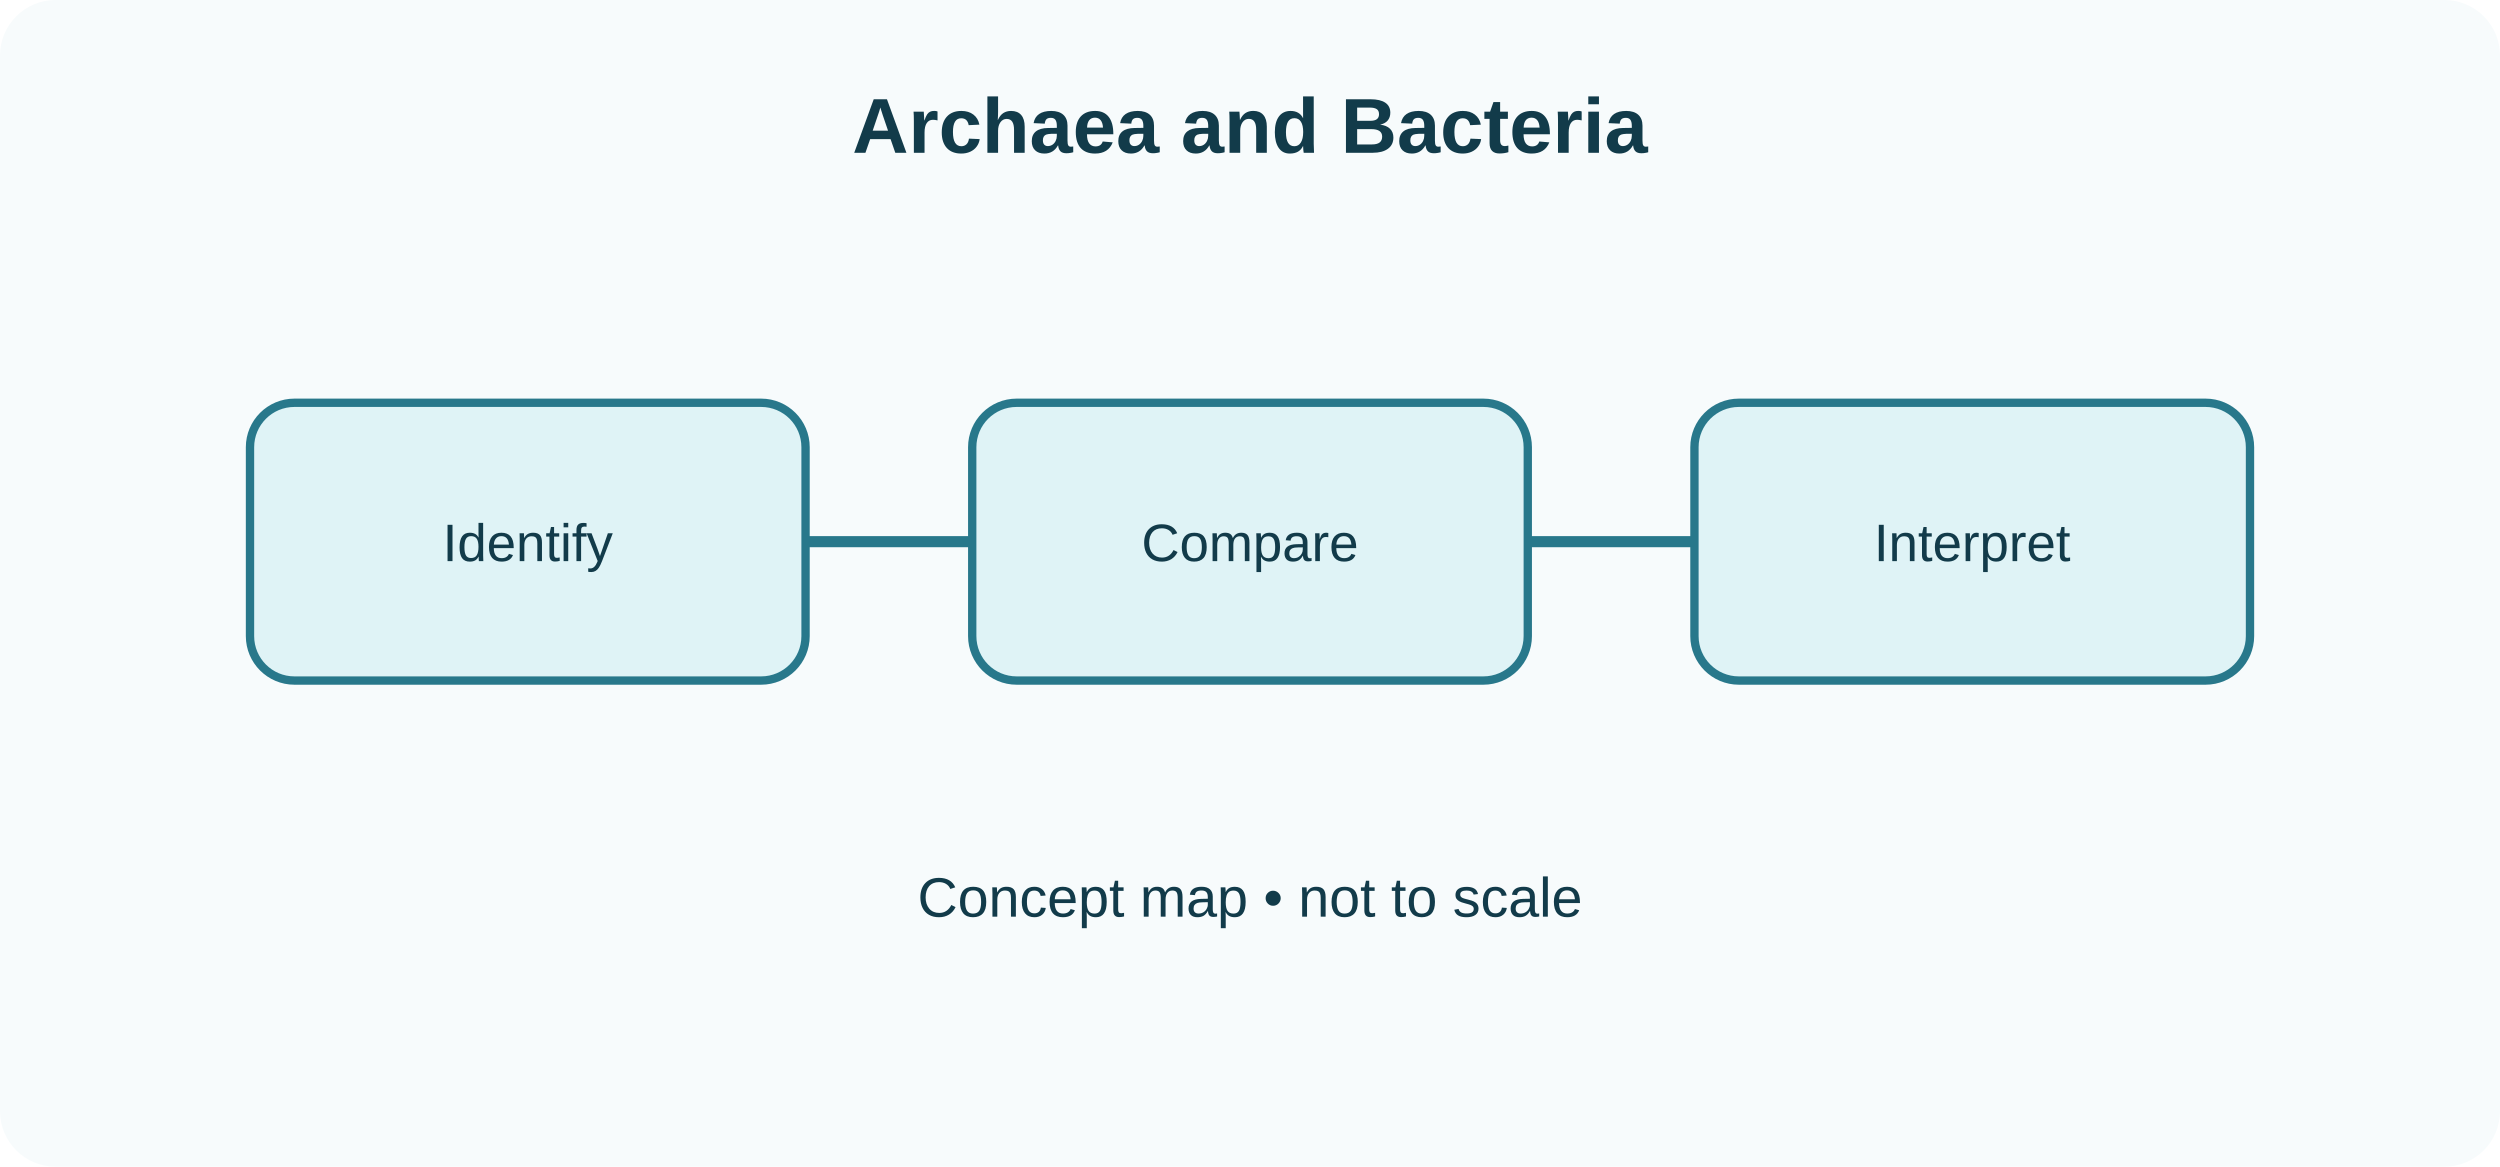
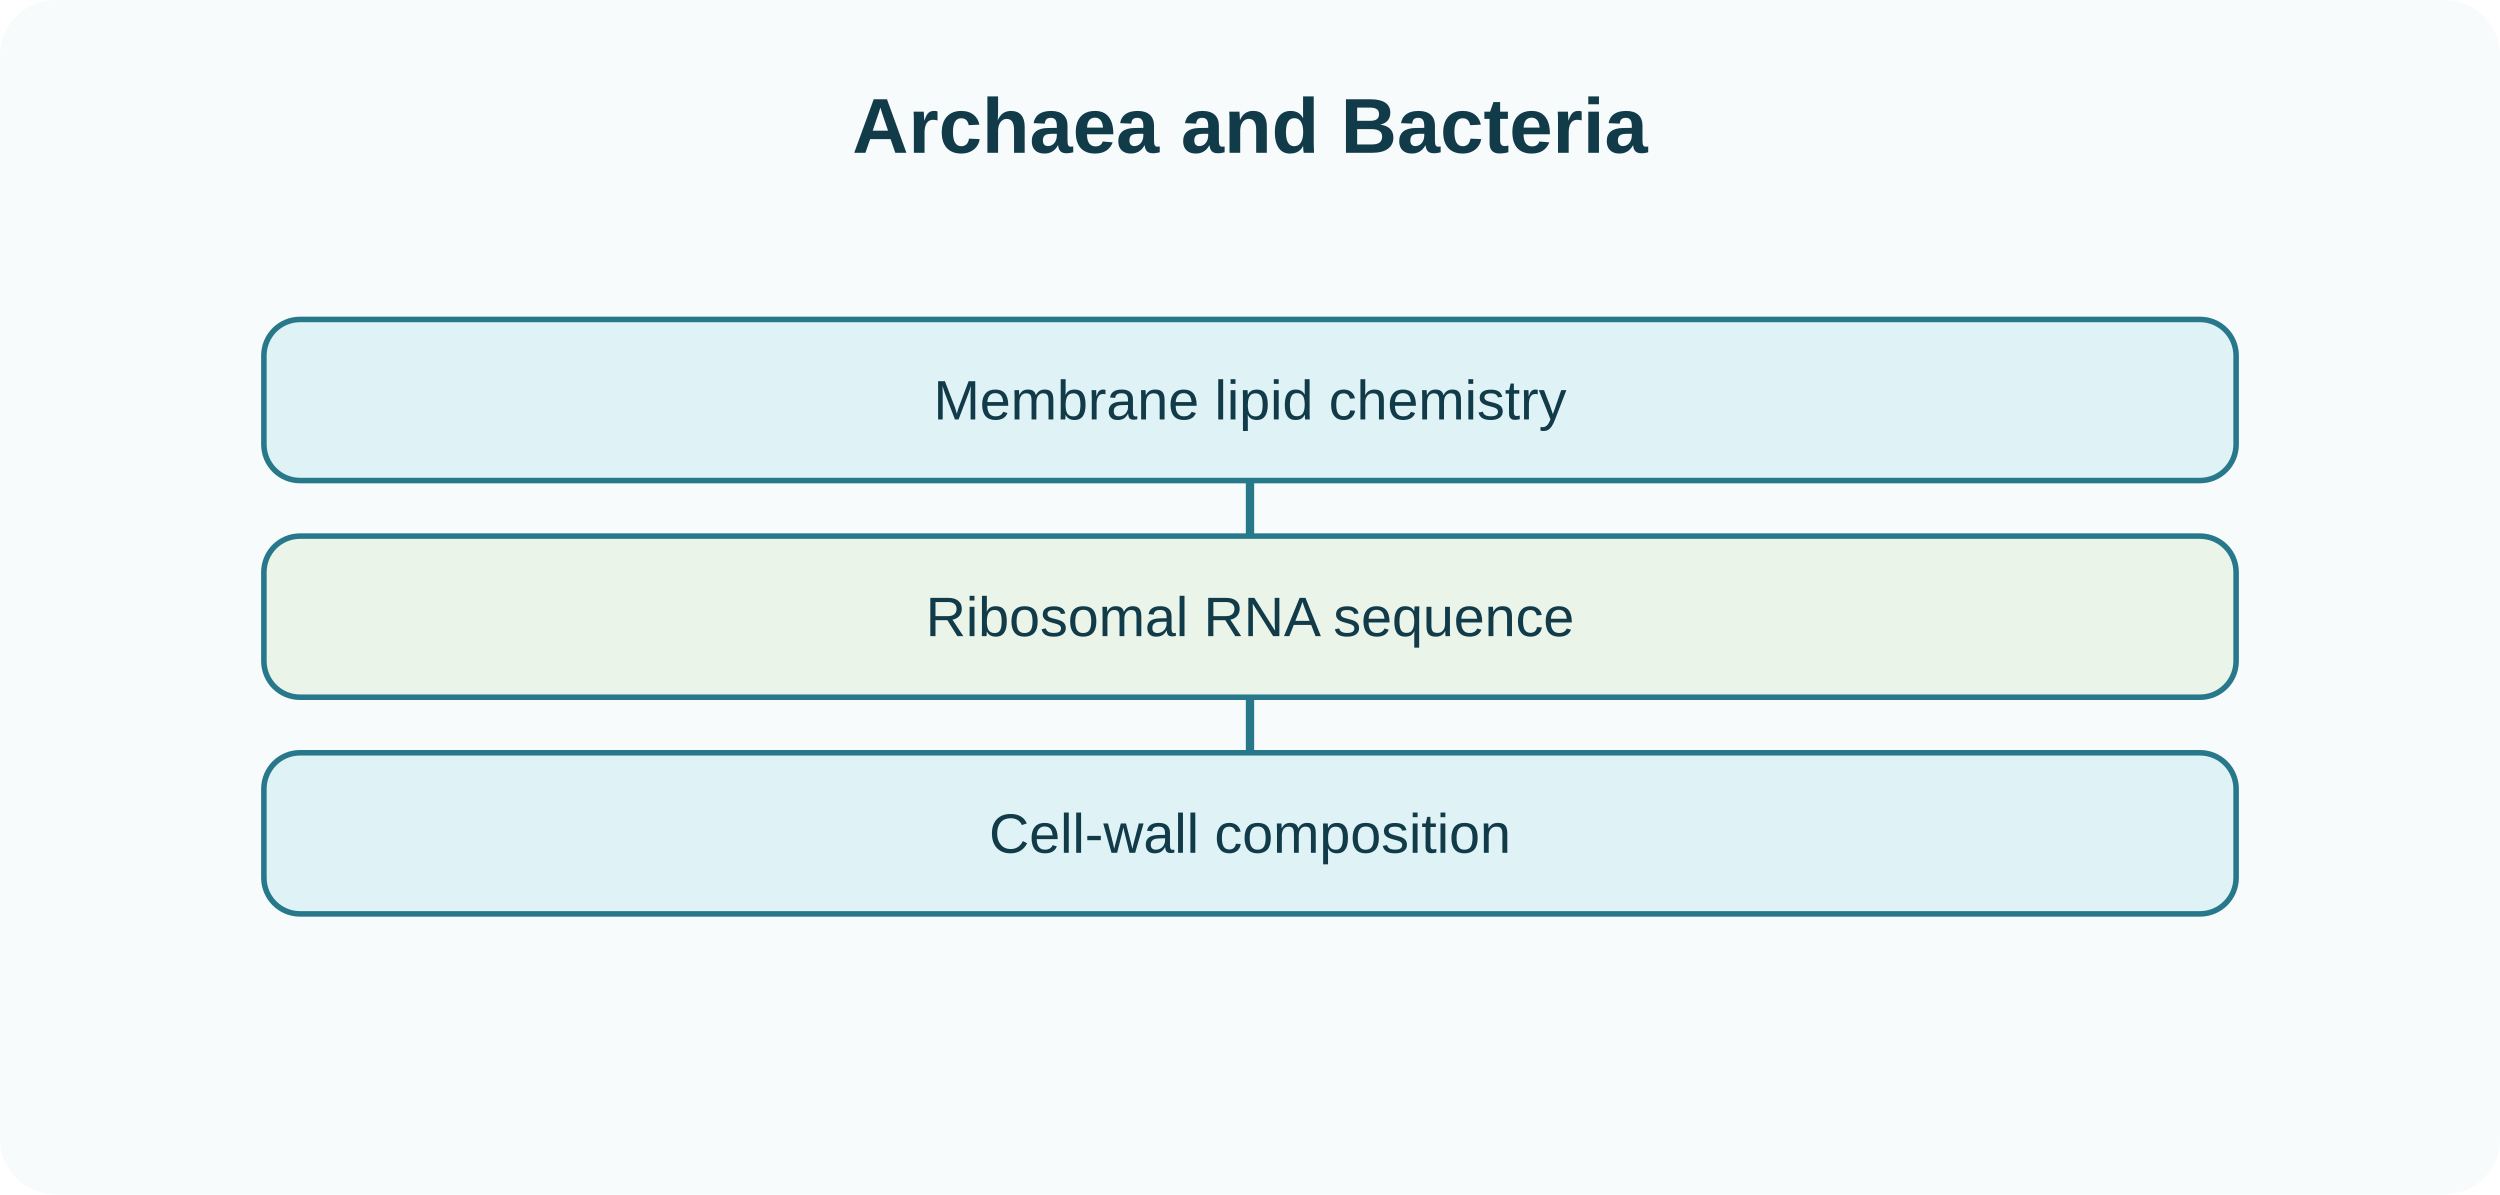
- <svg xmlns="http://www.w3.org/2000/svg" viewBox="0 0 900 420" role="img" aria-labelledby="title desc">
-   <rect width="900" height="420" rx="20" fill="#f7fbfc" />
-   <text x="450" y="55" text-anchor="middle" font-family="Arial" font-size="28" font-weight="bold" fill="#123b4a">Archaea and Bacteria</text>
-   <rect x="90" y="145" width="200" height="100" rx="16" fill="#dff3f6" stroke="#28788b" stroke-width="3" />
-   <text x="190" y="202" text-anchor="middle" font-family="Arial" font-size="19" fill="#123b4a">Identify</text>
-   <rect x="350" y="145" width="200" height="100" rx="16" fill="#dff3f6" stroke="#28788b" stroke-width="3" />
-   <text x="450" y="202" text-anchor="middle" font-family="Arial" font-size="19" fill="#123b4a">Compare</text>
-   <rect x="610" y="145" width="200" height="100" rx="16" fill="#dff3f6" stroke="#28788b" stroke-width="3" />
-   <text x="710" y="202" text-anchor="middle" font-family="Arial" font-size="19" fill="#123b4a">Interpret</text>
-   <path d="M290 195 H350 M550 195 H610" stroke="#28788b" stroke-width="4" />
-   <text x="450" y="330" text-anchor="middle" font-family="Arial" font-size="20" fill="#123b4a">Concept map • not to scale</text>
+ <svg xmlns="http://www.w3.org/2000/svg" viewBox="0 0 900 430" role="img" aria-labelledby="title desc">
+   <rect width="900" height="430" rx="20" fill="#f7fbfc" />
+   <text x="450" y="55" text-anchor="middle" font-family="Arial,sans-serif" font-size="28" font-weight="700" fill="#123b4a">Archaea and Bacteria</text>
+   <rect x="95" y="115" width="710" height="58" rx="13" fill="#dff3f6" stroke="#28788b" stroke-width="2" />
+   <text x="450" y="151" text-anchor="middle" font-family="Arial,sans-serif" font-size="20" fill="#123b4a">Membrane lipid chemistry</text>
+   <path d="M450 173 v20" stroke="#28788b" stroke-width="3" />
+   <rect x="95" y="193" width="710" height="58" rx="13" fill="#eaf4e9" stroke="#28788b" stroke-width="2" />
+   <text x="450" y="229" text-anchor="middle" font-family="Arial,sans-serif" font-size="20" fill="#123b4a">Ribosomal RNA sequence</text>
+   <path d="M450 251 v20" stroke="#28788b" stroke-width="3" />
+   <rect x="95" y="271" width="710" height="58" rx="13" fill="#dff3f6" stroke="#28788b" stroke-width="2" />
+   <text x="450" y="307" text-anchor="middle" font-family="Arial,sans-serif" font-size="20" fill="#123b4a">Cell-wall composition</text>
</svg>
